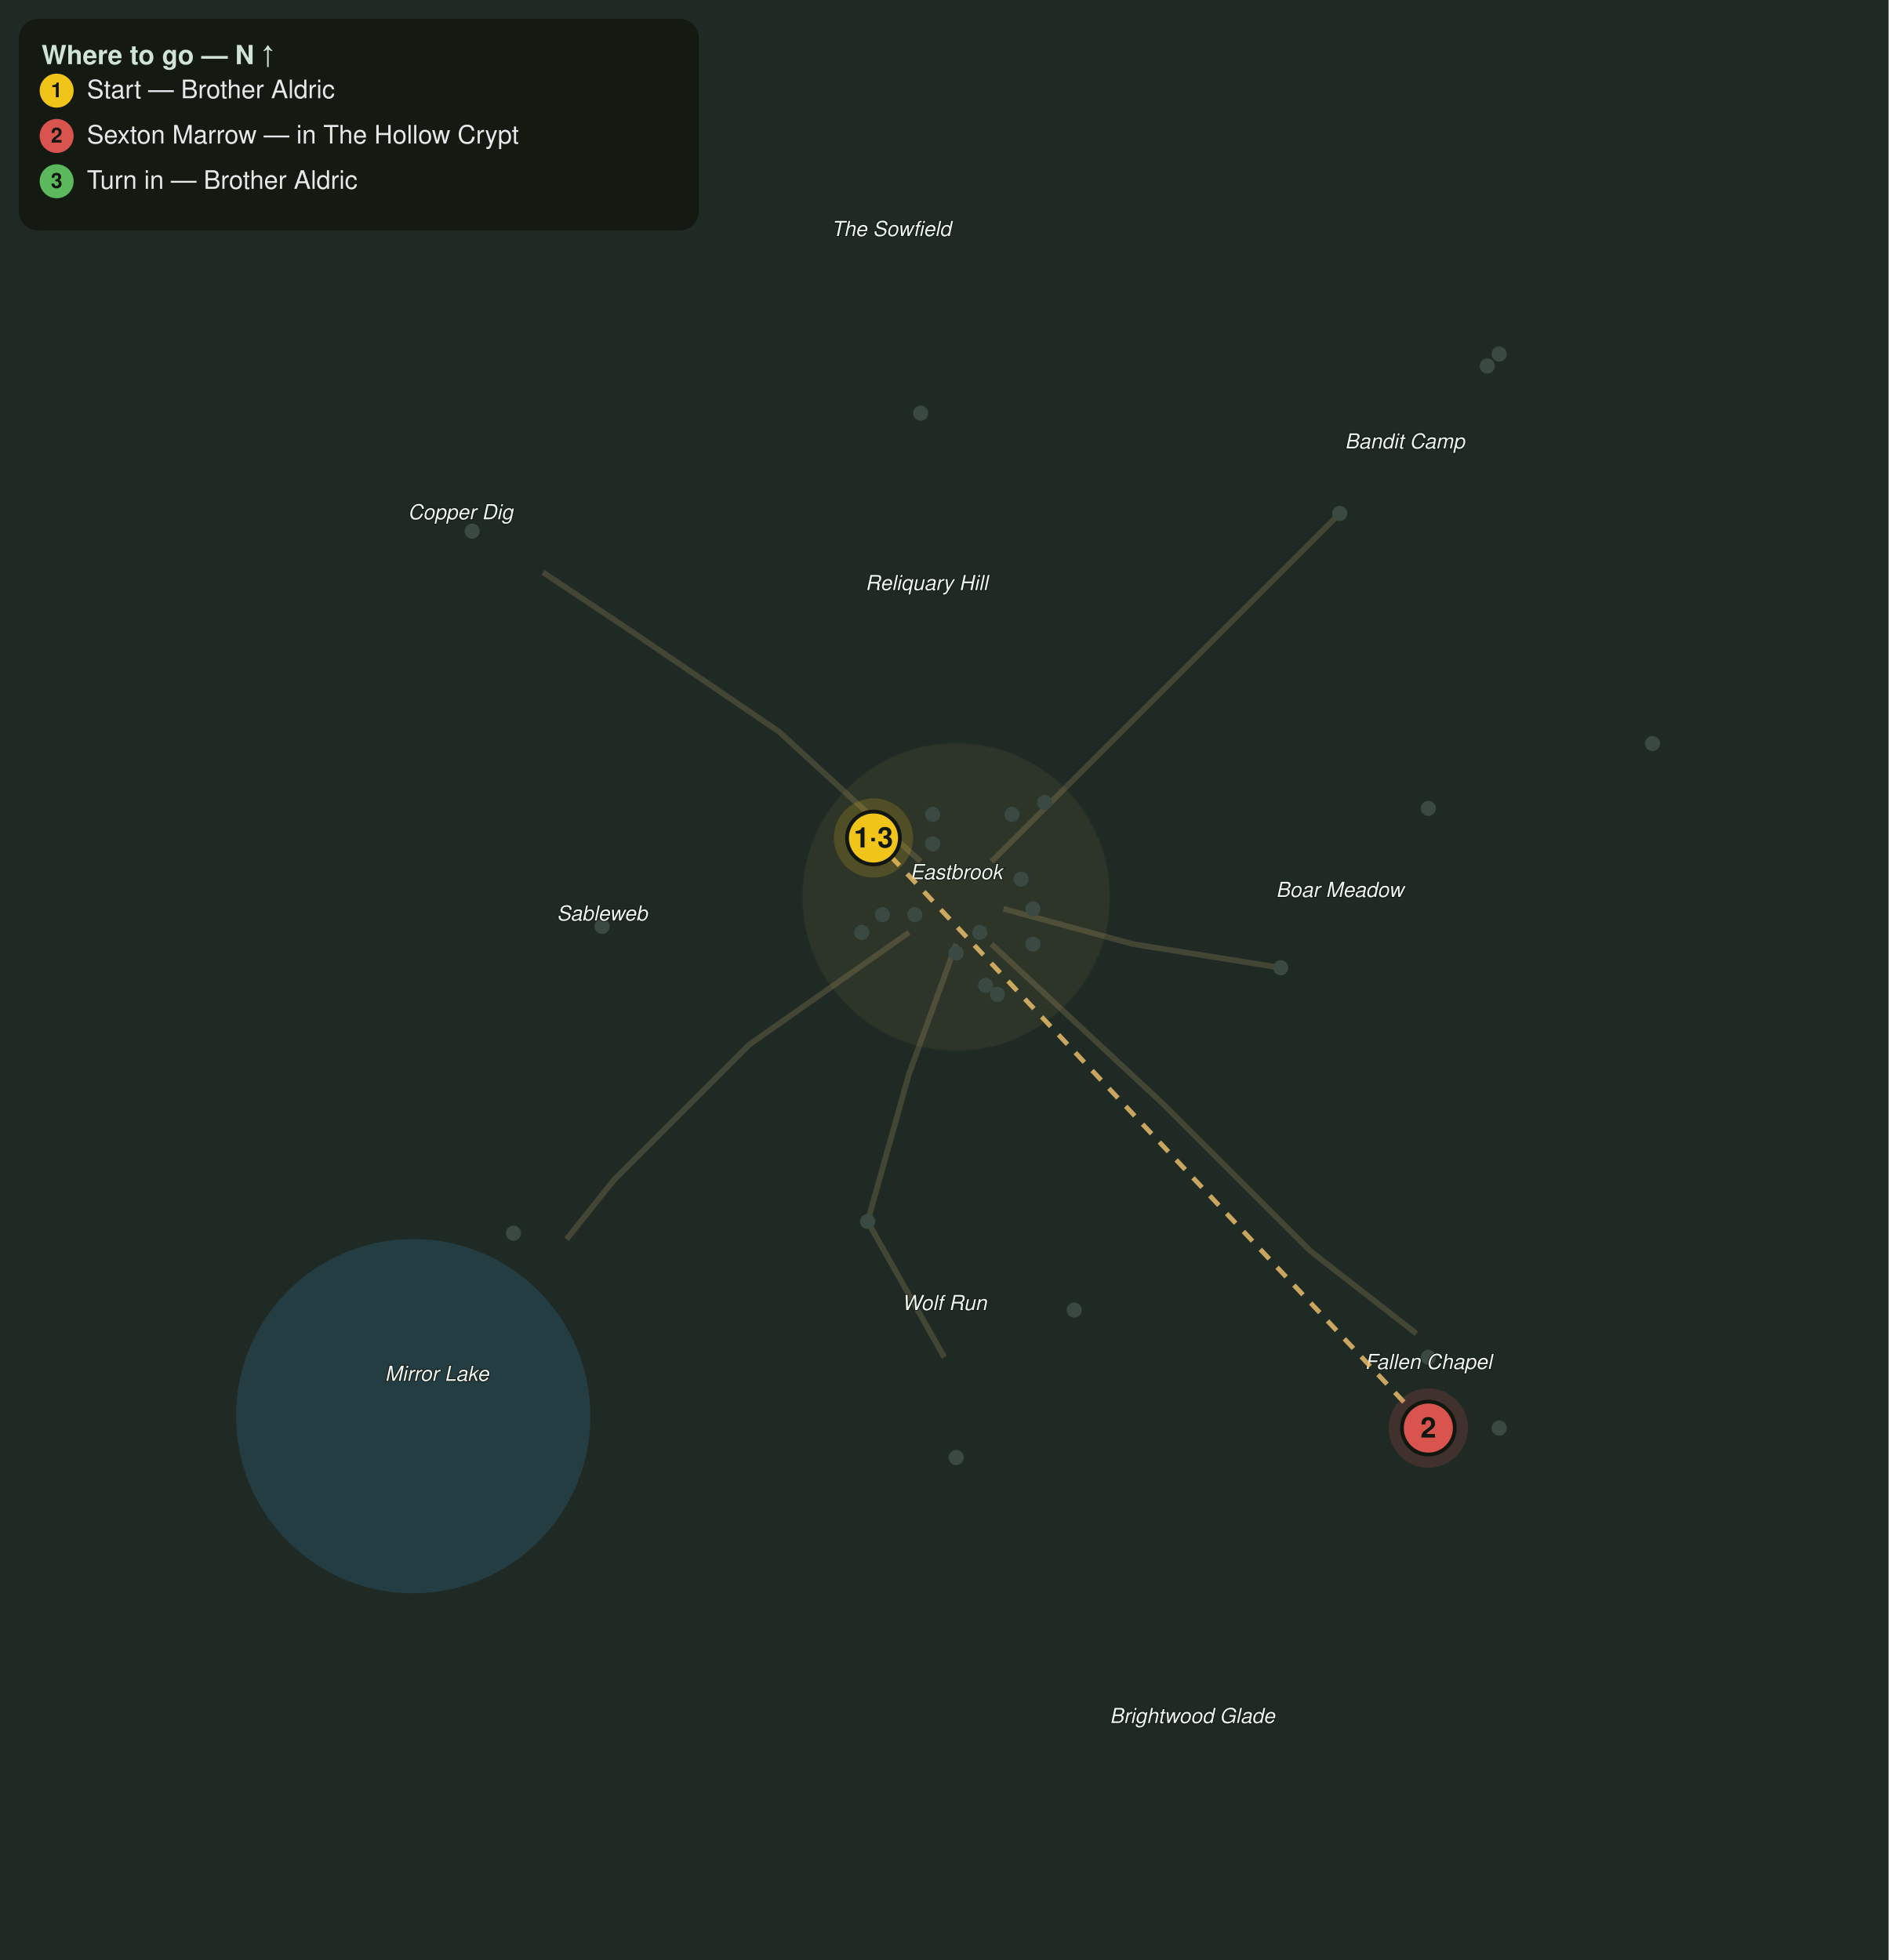
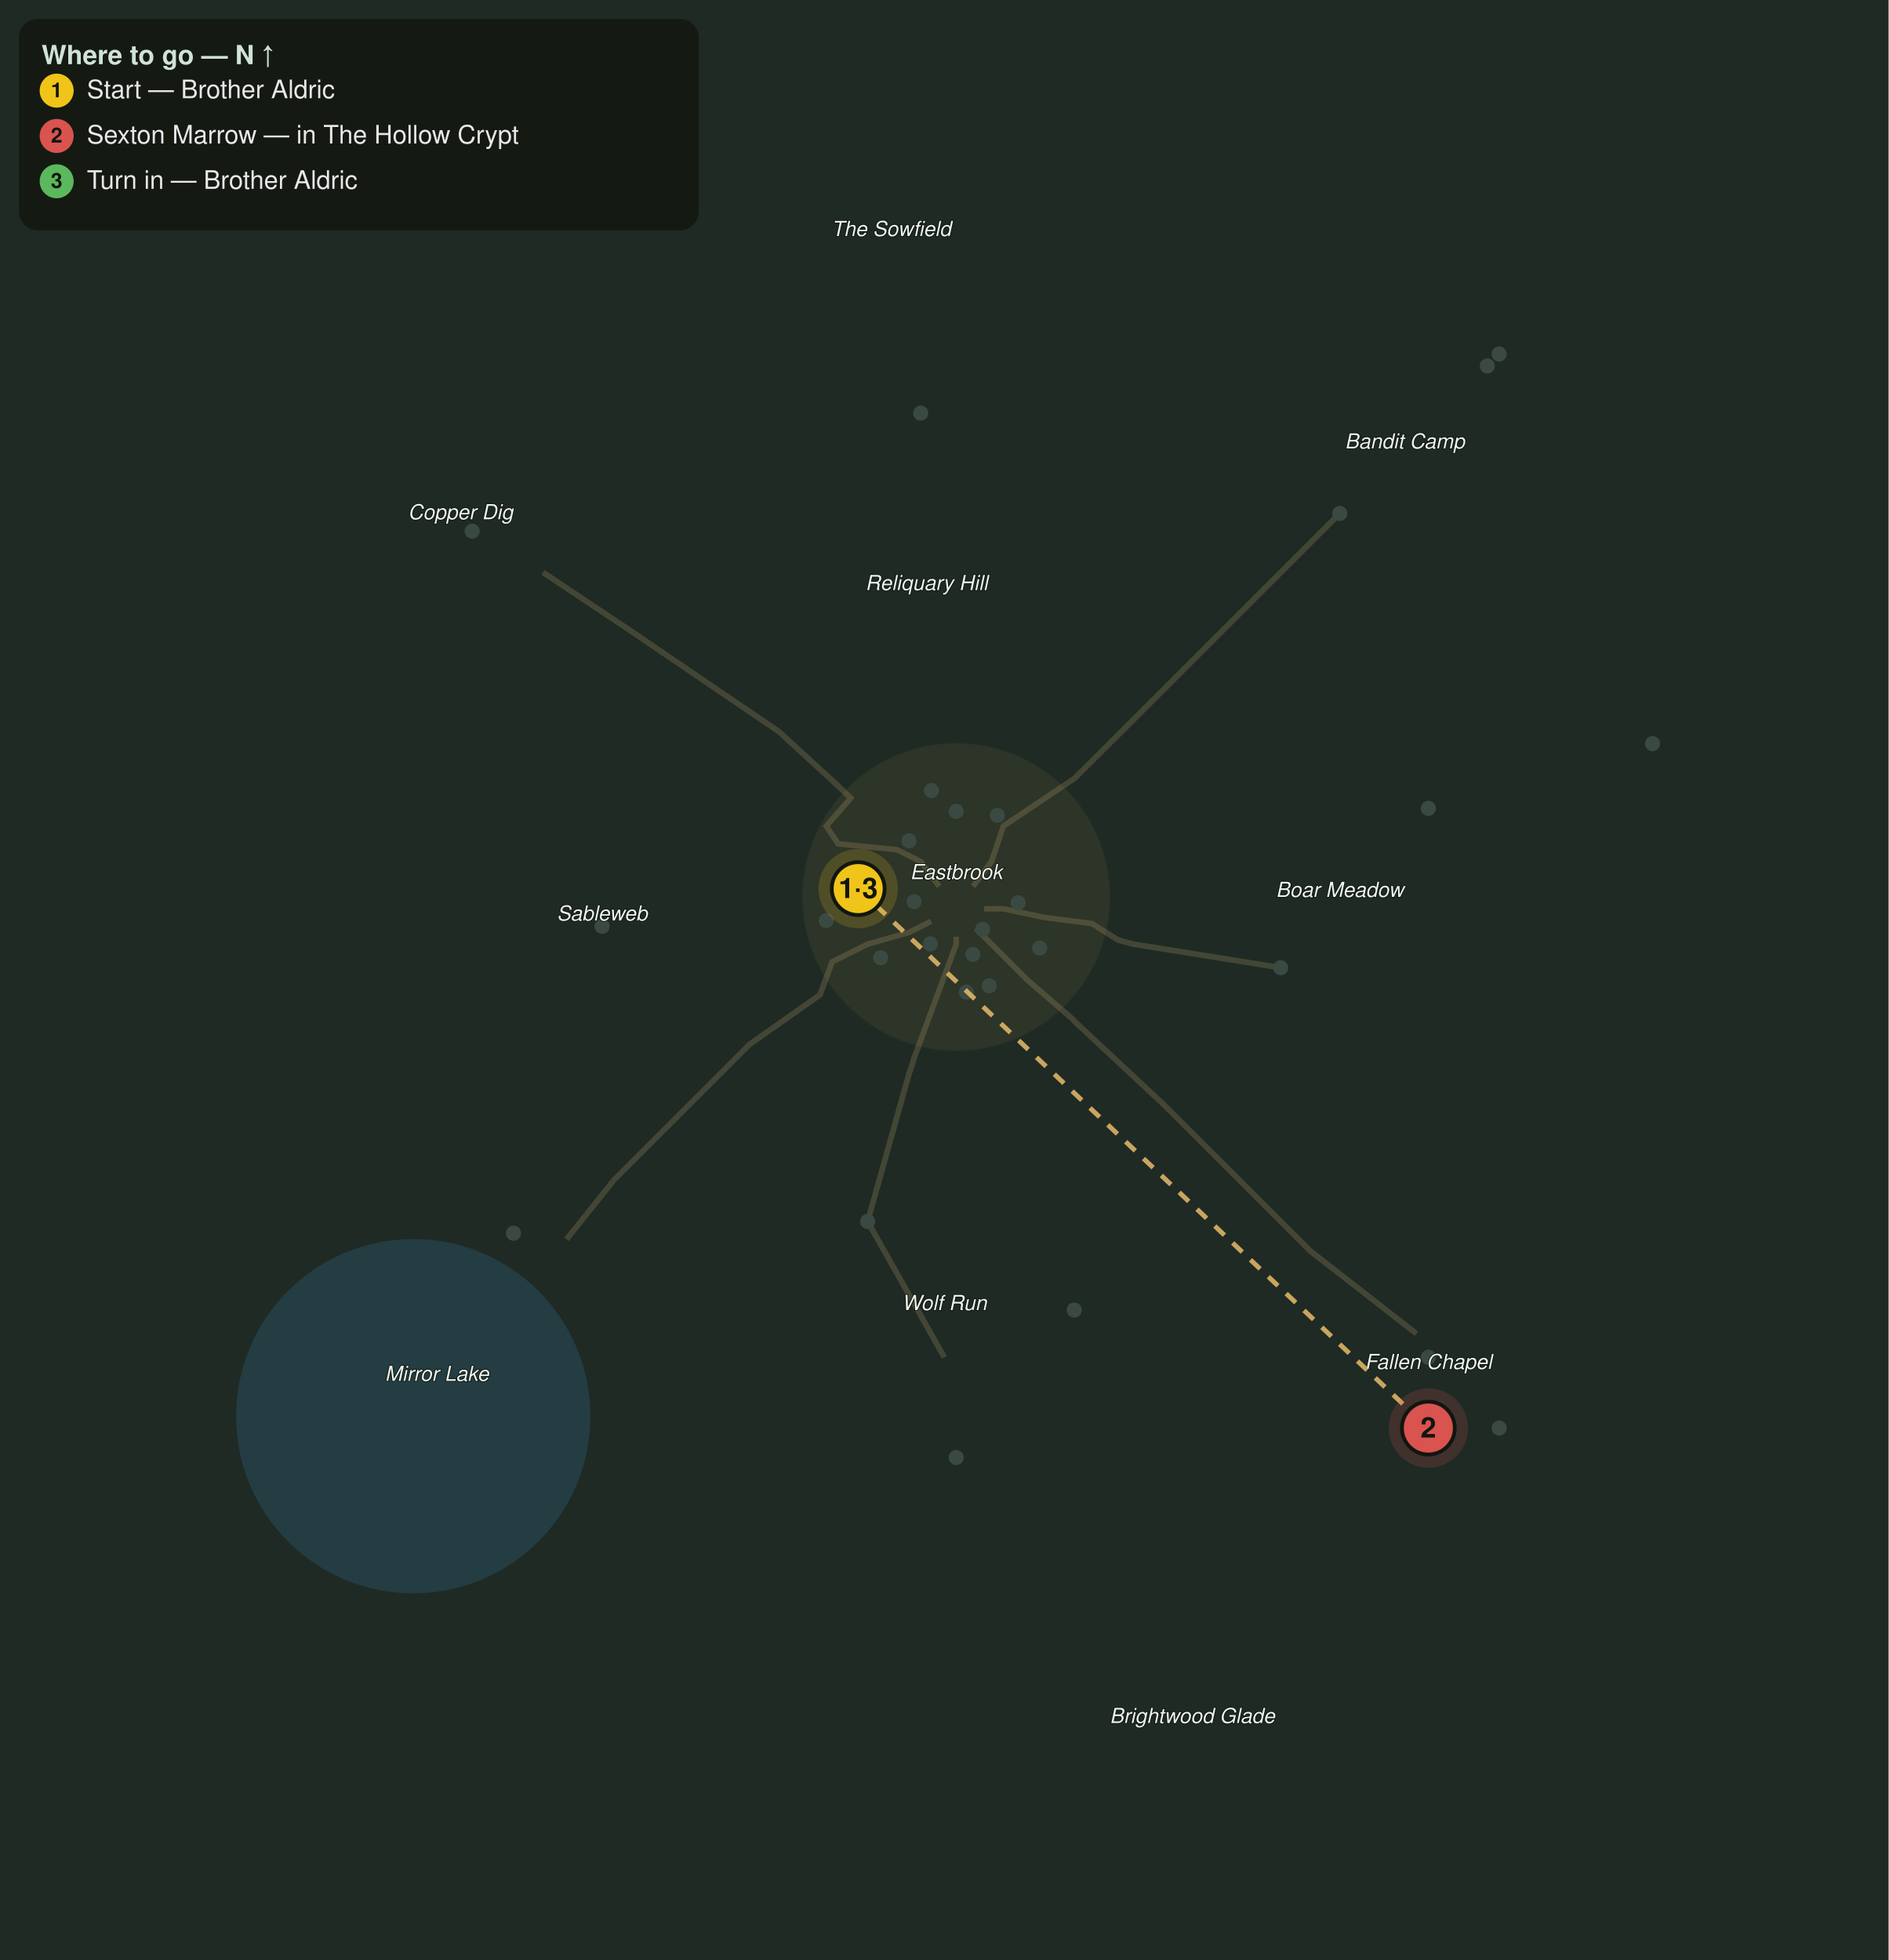
<svg xmlns="http://www.w3.org/2000/svg" viewBox="0 0 1000 1038" font-family="Segoe UI, Helvetica, Arial, sans-serif">
  <rect width="1000" height="1038" fill="#1f2a24" />
  <circle cx="218.8" cy="750.0" r="93.8" fill="#2f6f8f" opacity="0.28" />
-   <path d="M506.3 500.0 L481.3 568.8 L459.4 646.9 L500.0 718.8" fill="none" stroke="#8a7a55" stroke-width="3" opacity="0.35" />
-   <path d="M531.3 481.3 L600.0 500.0 L678.1 512.5" fill="none" stroke="#8a7a55" stroke-width="3" opacity="0.35" />
-   <path d="M525.0 456.3 L600.0 381.3 L662.5 318.8 L709.4 271.9" fill="none" stroke="#8a7a55" stroke-width="3" opacity="0.35" />
-   <path d="M481.3 493.8 L396.9 553.1 L325.0 625.0 L300.0 656.3" fill="none" stroke="#8a7a55" stroke-width="3" opacity="0.35" />
-   <path d="M487.5 456.3 L412.5 387.5 L334.4 334.4 L287.5 303.1" fill="none" stroke="#8a7a55" stroke-width="3" opacity="0.35" />
-   <path d="M525.0 500.0 L615.6 584.4 L693.8 662.5 L750.0 706.3" fill="none" stroke="#8a7a55" stroke-width="3" opacity="0.35" />
+   <path d="M506.3 496.1 L506.3 500.0 L483.8 560.9 L482.9 564.2 L481.3 568.8 L459.4 646.9 L500.0 718.8" fill="none" stroke="#8a7a55" stroke-width="3" opacity="0.35" />
+   <path d="M521.1 481.3 L531.3 481.3 L553.1 485.9 L578.1 489.1 L592.0 497.8 L595.3 498.7 L600.0 500.0 L678.1 512.5" fill="none" stroke="#8a7a55" stroke-width="3" opacity="0.35" />
+   <path d="M515.2 469.4 L525.0 456.3 L531.3 437.5 L569.0 412.2 L571.4 409.8 L600.0 381.3 L662.5 318.8 L709.4 271.9" fill="none" stroke="#8a7a55" stroke-width="3" opacity="0.35" />
+   <path d="M493.0 487.9 L481.3 493.8 L459.4 500.0 L440.6 509.4 L434.2 526.8 L431.4 528.8 L396.9 553.1 L325.0 625.0 L300.0 656.3" fill="none" stroke="#8a7a55" stroke-width="3" opacity="0.35" />
+   <path d="M497.3 469.4 L487.5 456.3 L475.0 450.0 L443.8 446.9 L437.5 437.5 L450.5 422.6 L441.6 414.2 L439.1 411.9 L412.5 387.5 L334.4 334.4 L287.5 303.1" fill="none" stroke="#8a7a55" stroke-width="3" opacity="0.35" />
+   <path d="M516.7 491.7 L525.0 500.0 L543.8 518.8 L567.5 539.3 L569.8 541.7 L615.6 584.4 L693.8 662.5 L750.0 706.3" fill="none" stroke="#8a7a55" stroke-width="3" opacity="0.35" />
  <circle cx="506.3" cy="475.0" r="81.3" fill="#caa15a" opacity="0.08" stroke="#caa15a" stroke-width="1" stroke-opacity="0.3" />
  <circle cx="459.4" cy="646.9" r="4" fill="#3a4a42" />
  <circle cx="568.8" cy="693.8" r="4" fill="#3a4a42" />
  <circle cx="506.3" cy="771.9" r="4" fill="#3a4a42" />
  <circle cx="678.1" cy="512.5" r="4" fill="#3a4a42" />
  <circle cx="756.3" cy="428.1" r="4" fill="#3a4a42" />
  <circle cx="875.0" cy="393.8" r="4" fill="#3a4a42" />
  <circle cx="318.8" cy="490.6" r="4" fill="#3a4a42" />
  <circle cx="271.9" cy="653.1" r="4" fill="#3a4a42" />
  <circle cx="250.0" cy="281.3" r="4" fill="#3a4a42" />
  <circle cx="709.4" cy="271.9" r="4" fill="#3a4a42" />
  <circle cx="787.5" cy="193.8" r="4" fill="#3a4a42" />
  <circle cx="793.8" cy="187.5" r="4" fill="#3a4a42" />
  <circle cx="756.3" cy="718.8" r="4" fill="#3a4a42" />
  <circle cx="793.8" cy="756.3" r="4" fill="#3a4a42" />
-   <circle cx="506.3" cy="504.7" r="4" fill="#3a4a42" />
-   <circle cx="518.8" cy="493.8" r="4" fill="#3a4a42" />
-   <circle cx="484.4" cy="484.4" r="4" fill="#3a4a42" />
-   <circle cx="540.6" cy="465.6" r="4" fill="#3a4a42" />
-   <circle cx="462.5" cy="443.8" r="4" fill="#3a4a42" />
-   <circle cx="528.1" cy="526.6" r="4" fill="#3a4a42" />
-   <circle cx="456.3" cy="493.8" r="4" fill="#3a4a42" />
-   <circle cx="493.8" cy="431.3" r="4" fill="#3a4a42" />
-   <circle cx="546.9" cy="500.0" r="4" fill="#3a4a42" />
-   <circle cx="546.9" cy="481.3" r="4" fill="#3a4a42" />
+   <circle cx="492.6" cy="499.9" r="4" fill="#3a4a42" />
+   <circle cx="520.3" cy="492.2" r="4" fill="#3a4a42" />
+   <circle cx="484.0" cy="477.5" r="4" fill="#3a4a42" />
+   <circle cx="515.1" cy="505.4" r="4" fill="#3a4a42" />
+   <circle cx="454.4" cy="470.6" r="4" fill="#3a4a42" />
+   <circle cx="523.8" cy="522.1" r="4" fill="#3a4a42" />
+   <circle cx="437.5" cy="487.5" r="4" fill="#3a4a42" />
+   <circle cx="481.3" cy="445.3" r="4" fill="#3a4a42" />
+   <circle cx="550.5" cy="502.1" r="4" fill="#3a4a42" />
+   <circle cx="539.1" cy="478.1" r="4" fill="#3a4a42" />
  <circle cx="487.5" cy="218.8" r="4" fill="#3a4a42" />
-   <circle cx="553.1" cy="425.0" r="4" fill="#3a4a42" />
-   <circle cx="521.9" cy="521.9" r="4" fill="#3a4a42" />
-   <circle cx="467.2" cy="484.4" r="4" fill="#3a4a42" />
-   <circle cx="493.8" cy="446.9" r="4" fill="#3a4a42" />
-   <circle cx="535.9" cy="431.3" r="4" fill="#3a4a42" />
+   <circle cx="506.3" cy="429.7" r="4" fill="#3a4a42" />
+   <circle cx="511.7" cy="525.4" r="4" fill="#3a4a42" />
+   <circle cx="466.3" cy="507.2" r="4" fill="#3a4a42" />
+   <circle cx="493.2" cy="418.7" r="4" fill="#3a4a42" />
+   <circle cx="528.1" cy="431.8" r="4" fill="#3a4a42" />
  <text x="506.3" y="465.6" fill="#eef4ee" font-size="11" font-style="italic" text-anchor="middle" stroke="#10160f" stroke-width="0.8" paint-order="stroke">Eastbrook</text>
  <text x="500.0" y="693.8" fill="#eef4ee" font-size="11" font-style="italic" text-anchor="middle" stroke="#10160f" stroke-width="0.8" paint-order="stroke">Wolf Run</text>
  <text x="709.4" y="475.0" fill="#eef4ee" font-size="11" font-style="italic" text-anchor="middle" stroke="#10160f" stroke-width="0.8" paint-order="stroke">Boar Meadow</text>
  <text x="231.3" y="731.3" fill="#eef4ee" font-size="11" font-style="italic" text-anchor="middle" stroke="#10160f" stroke-width="0.8" paint-order="stroke">Mirror Lake</text>
  <text x="318.8" y="487.5" fill="#eef4ee" font-size="11" font-style="italic" text-anchor="middle" stroke="#10160f" stroke-width="0.8" paint-order="stroke">Sableweb</text>
  <text x="243.8" y="275.0" fill="#eef4ee" font-size="11" font-style="italic" text-anchor="middle" stroke="#10160f" stroke-width="0.8" paint-order="stroke">Copper Dig</text>
  <text x="743.8" y="237.5" fill="#eef4ee" font-size="11" font-style="italic" text-anchor="middle" stroke="#10160f" stroke-width="0.8" paint-order="stroke">Bandit Camp</text>
  <text x="756.3" y="725.0" fill="#eef4ee" font-size="11" font-style="italic" text-anchor="middle" stroke="#10160f" stroke-width="0.8" paint-order="stroke">Fallen Chapel</text>
  <text x="490.6" y="312.5" fill="#eef4ee" font-size="11" font-style="italic" text-anchor="middle" stroke="#10160f" stroke-width="0.8" paint-order="stroke">Reliquary Hill</text>
  <text x="631.3" y="912.5" fill="#eef4ee" font-size="11" font-style="italic" text-anchor="middle" stroke="#10160f" stroke-width="0.8" paint-order="stroke">Brightwood Glade</text>
  <text x="471.9" y="125.0" fill="#eef4ee" font-size="11" font-style="italic" text-anchor="middle" stroke="#10160f" stroke-width="0.8" paint-order="stroke">The Sowfield</text>
-   <path d="M462.5 443.8 L756.3 756.3" fill="none" stroke="#e6bb6a" stroke-width="2.5" stroke-dasharray="7 6" opacity="0.85" />
+   <path d="M454.4 470.6 L756.3 756.3" fill="none" stroke="#e6bb6a" stroke-width="2.5" stroke-dasharray="7 6" opacity="0.85" />
  <g class="qstep" data-keys="giver,turnin" data-steps="1,3">
-     <circle cx="462.5" cy="443.8" r="21" fill="#f0c419" opacity="0.18" />
-     <circle cx="462.5" cy="443.8" r="14" fill="#f0c419" stroke="#11160f" stroke-width="2" />
-     <text x="462.5" y="448.8" fill="#11160f" font-size="15" font-weight="bold" text-anchor="middle">1·3</text>
+     <circle cx="454.4" cy="470.6" r="21" fill="#f0c419" opacity="0.18" />
+     <circle cx="454.4" cy="470.6" r="14" fill="#f0c419" stroke="#11160f" stroke-width="2" />
+     <text x="454.4" y="475.6" fill="#11160f" font-size="15" font-weight="bold" text-anchor="middle">1·3</text>
  </g>
  <g class="qstep" data-keys="sexton_marrow" data-steps="2">
    <circle cx="756.3" cy="756.3" r="21" fill="#d9534f" opacity="0.18" />
    <circle cx="756.3" cy="756.3" r="14" fill="#d9534f" stroke="#11160f" stroke-width="2" />
    <text x="756.3" y="761.3" fill="#11160f" font-size="15" font-weight="bold" text-anchor="middle">2</text>
  </g>
  <rect x="10" y="10" width="360" height="112" rx="10" fill="#11160f" opacity="0.82" />
  <text x="22" y="34" fill="#cfe3d6" font-size="14" font-weight="bold">Where to go — N ↑</text>
  <circle cx="30" cy="48" r="9" fill="#f0c419" />
  <text x="30" y="51.5" fill="#11160f" font-size="11" font-weight="bold" text-anchor="middle">1</text>
  <text x="46" y="52" fill="#e8e8ea" font-size="13.5">Start — Brother Aldric</text>
  <circle cx="30" cy="72" r="9" fill="#d9534f" />
  <text x="30" y="75.5" fill="#11160f" font-size="11" font-weight="bold" text-anchor="middle">2</text>
  <text x="46" y="76" fill="#e8e8ea" font-size="13.5">Sexton Marrow — in The Hollow Crypt</text>
  <circle cx="30" cy="96" r="9" fill="#5cb85c" />
  <text x="30" y="99.5" fill="#11160f" font-size="11" font-weight="bold" text-anchor="middle">3</text>
  <text x="46" y="100" fill="#e8e8ea" font-size="13.5">Turn in — Brother Aldric</text>
</svg>
